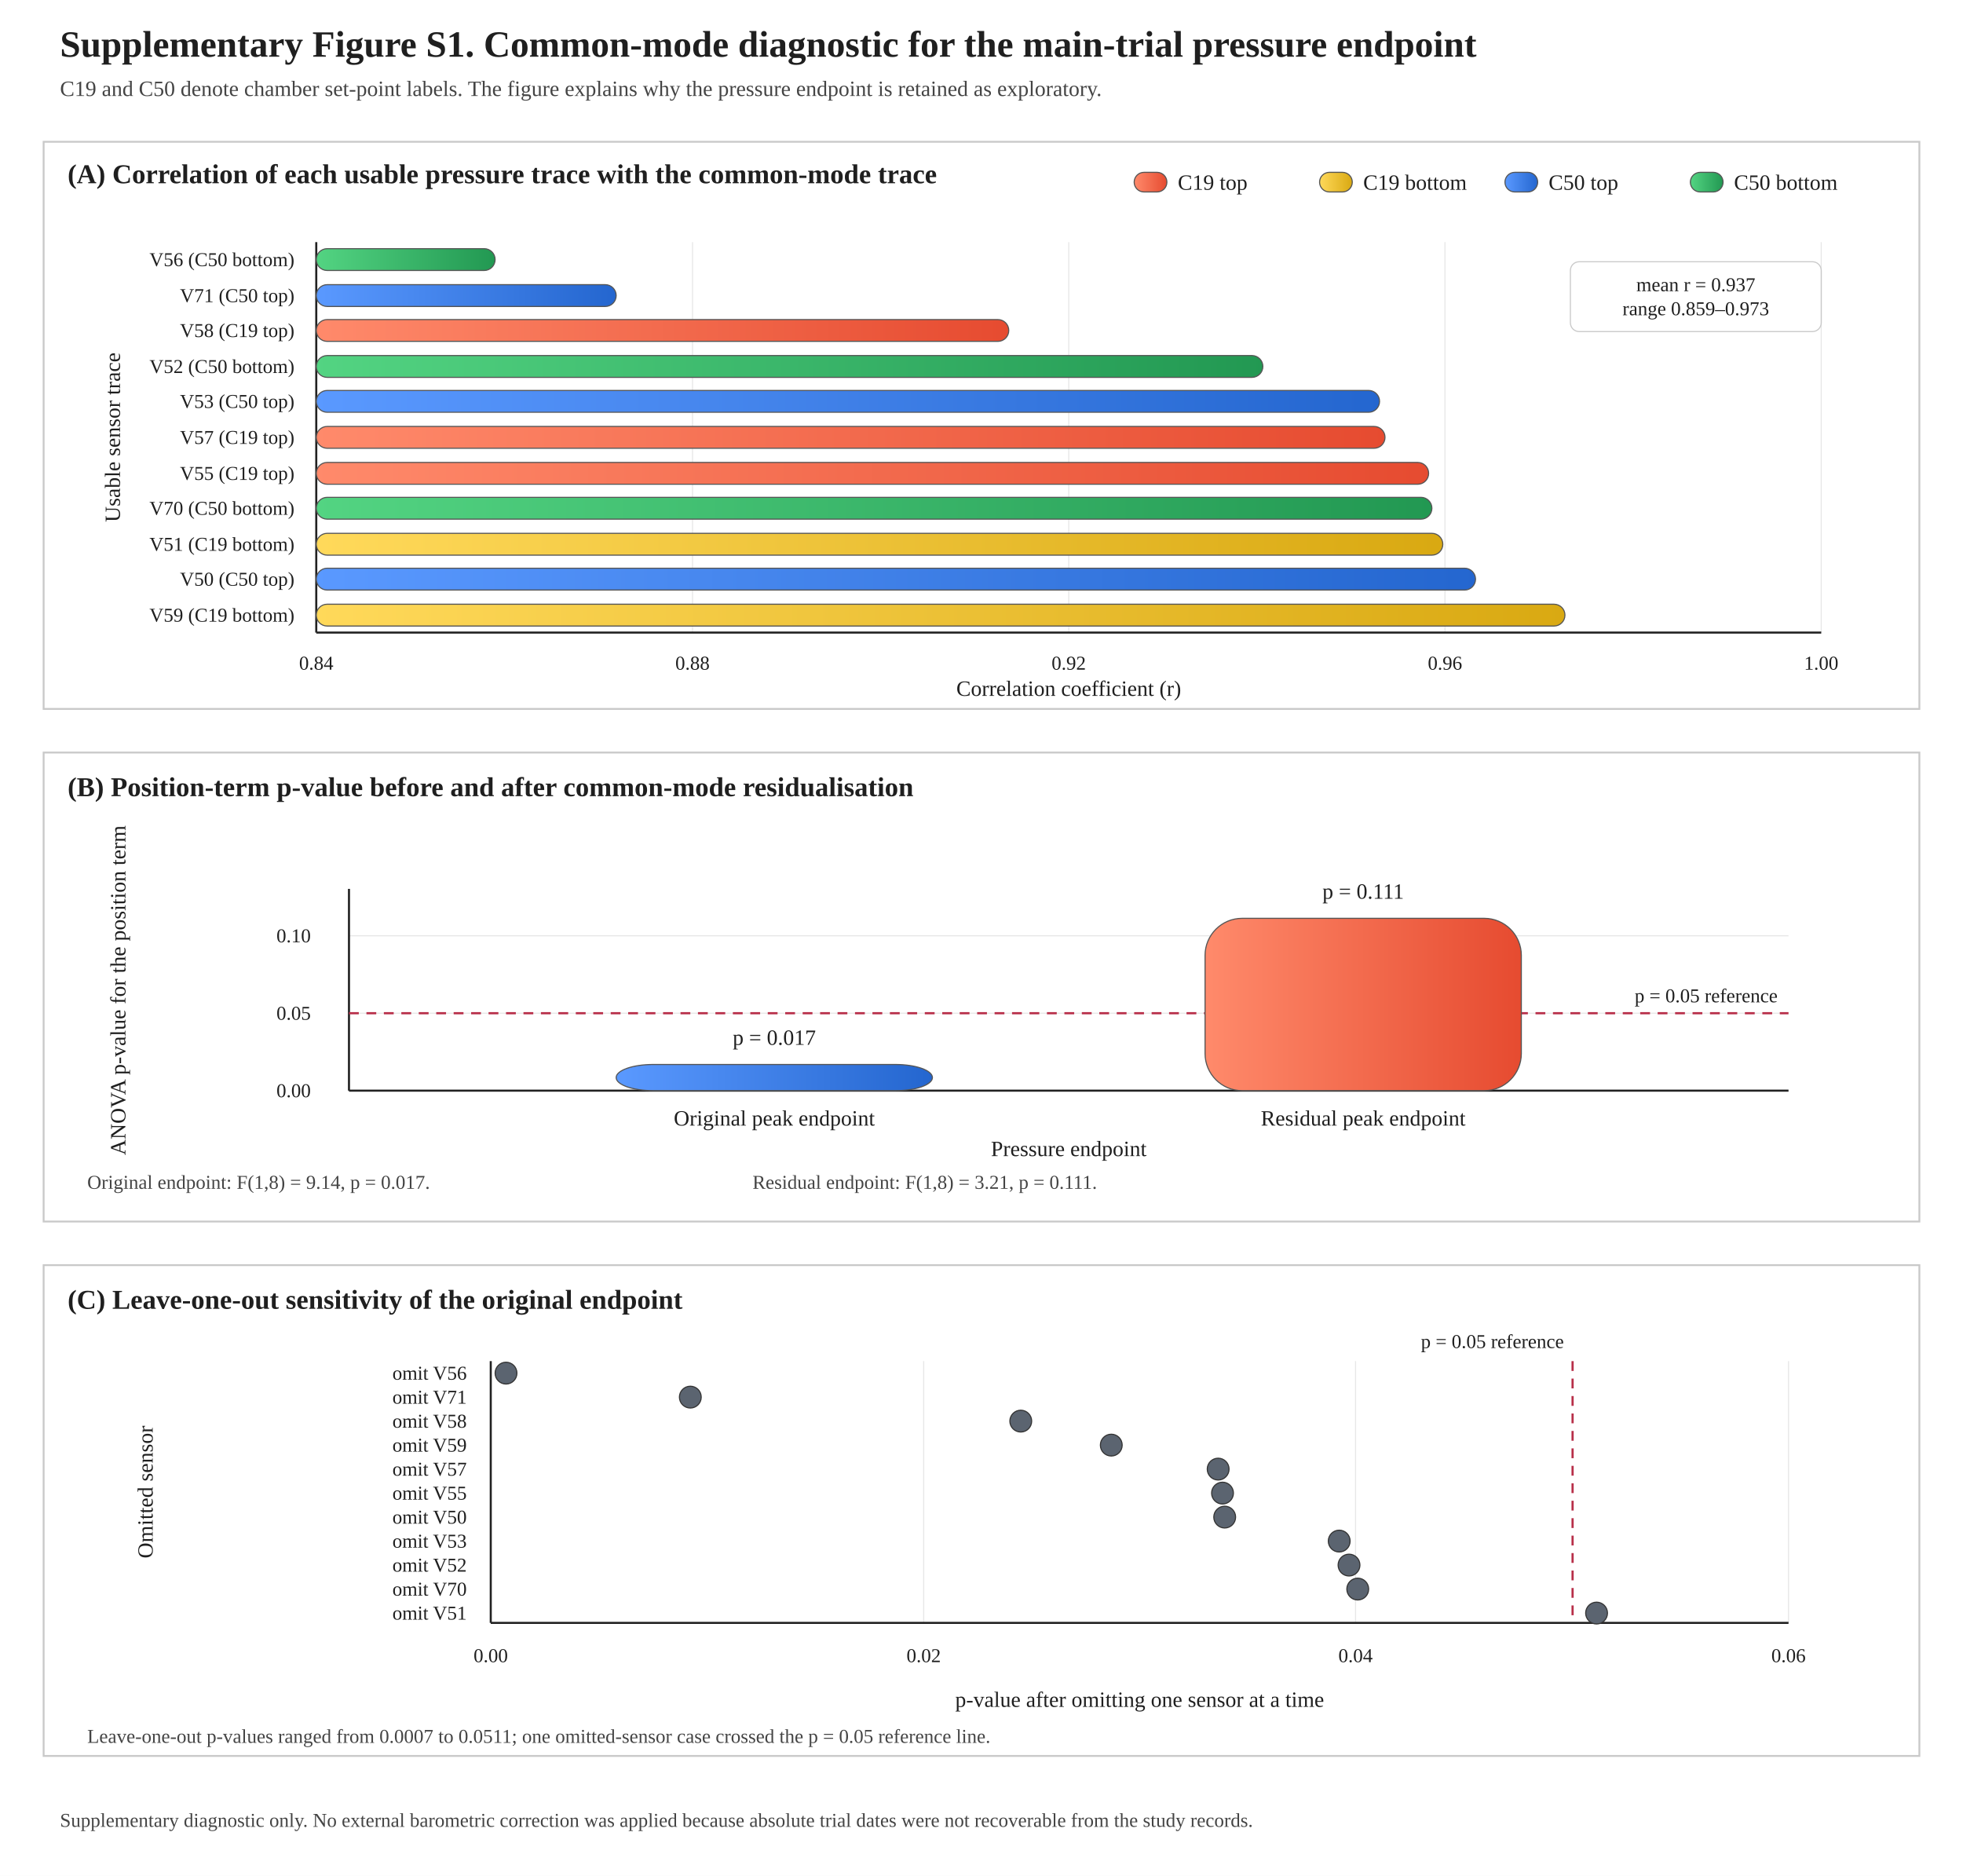
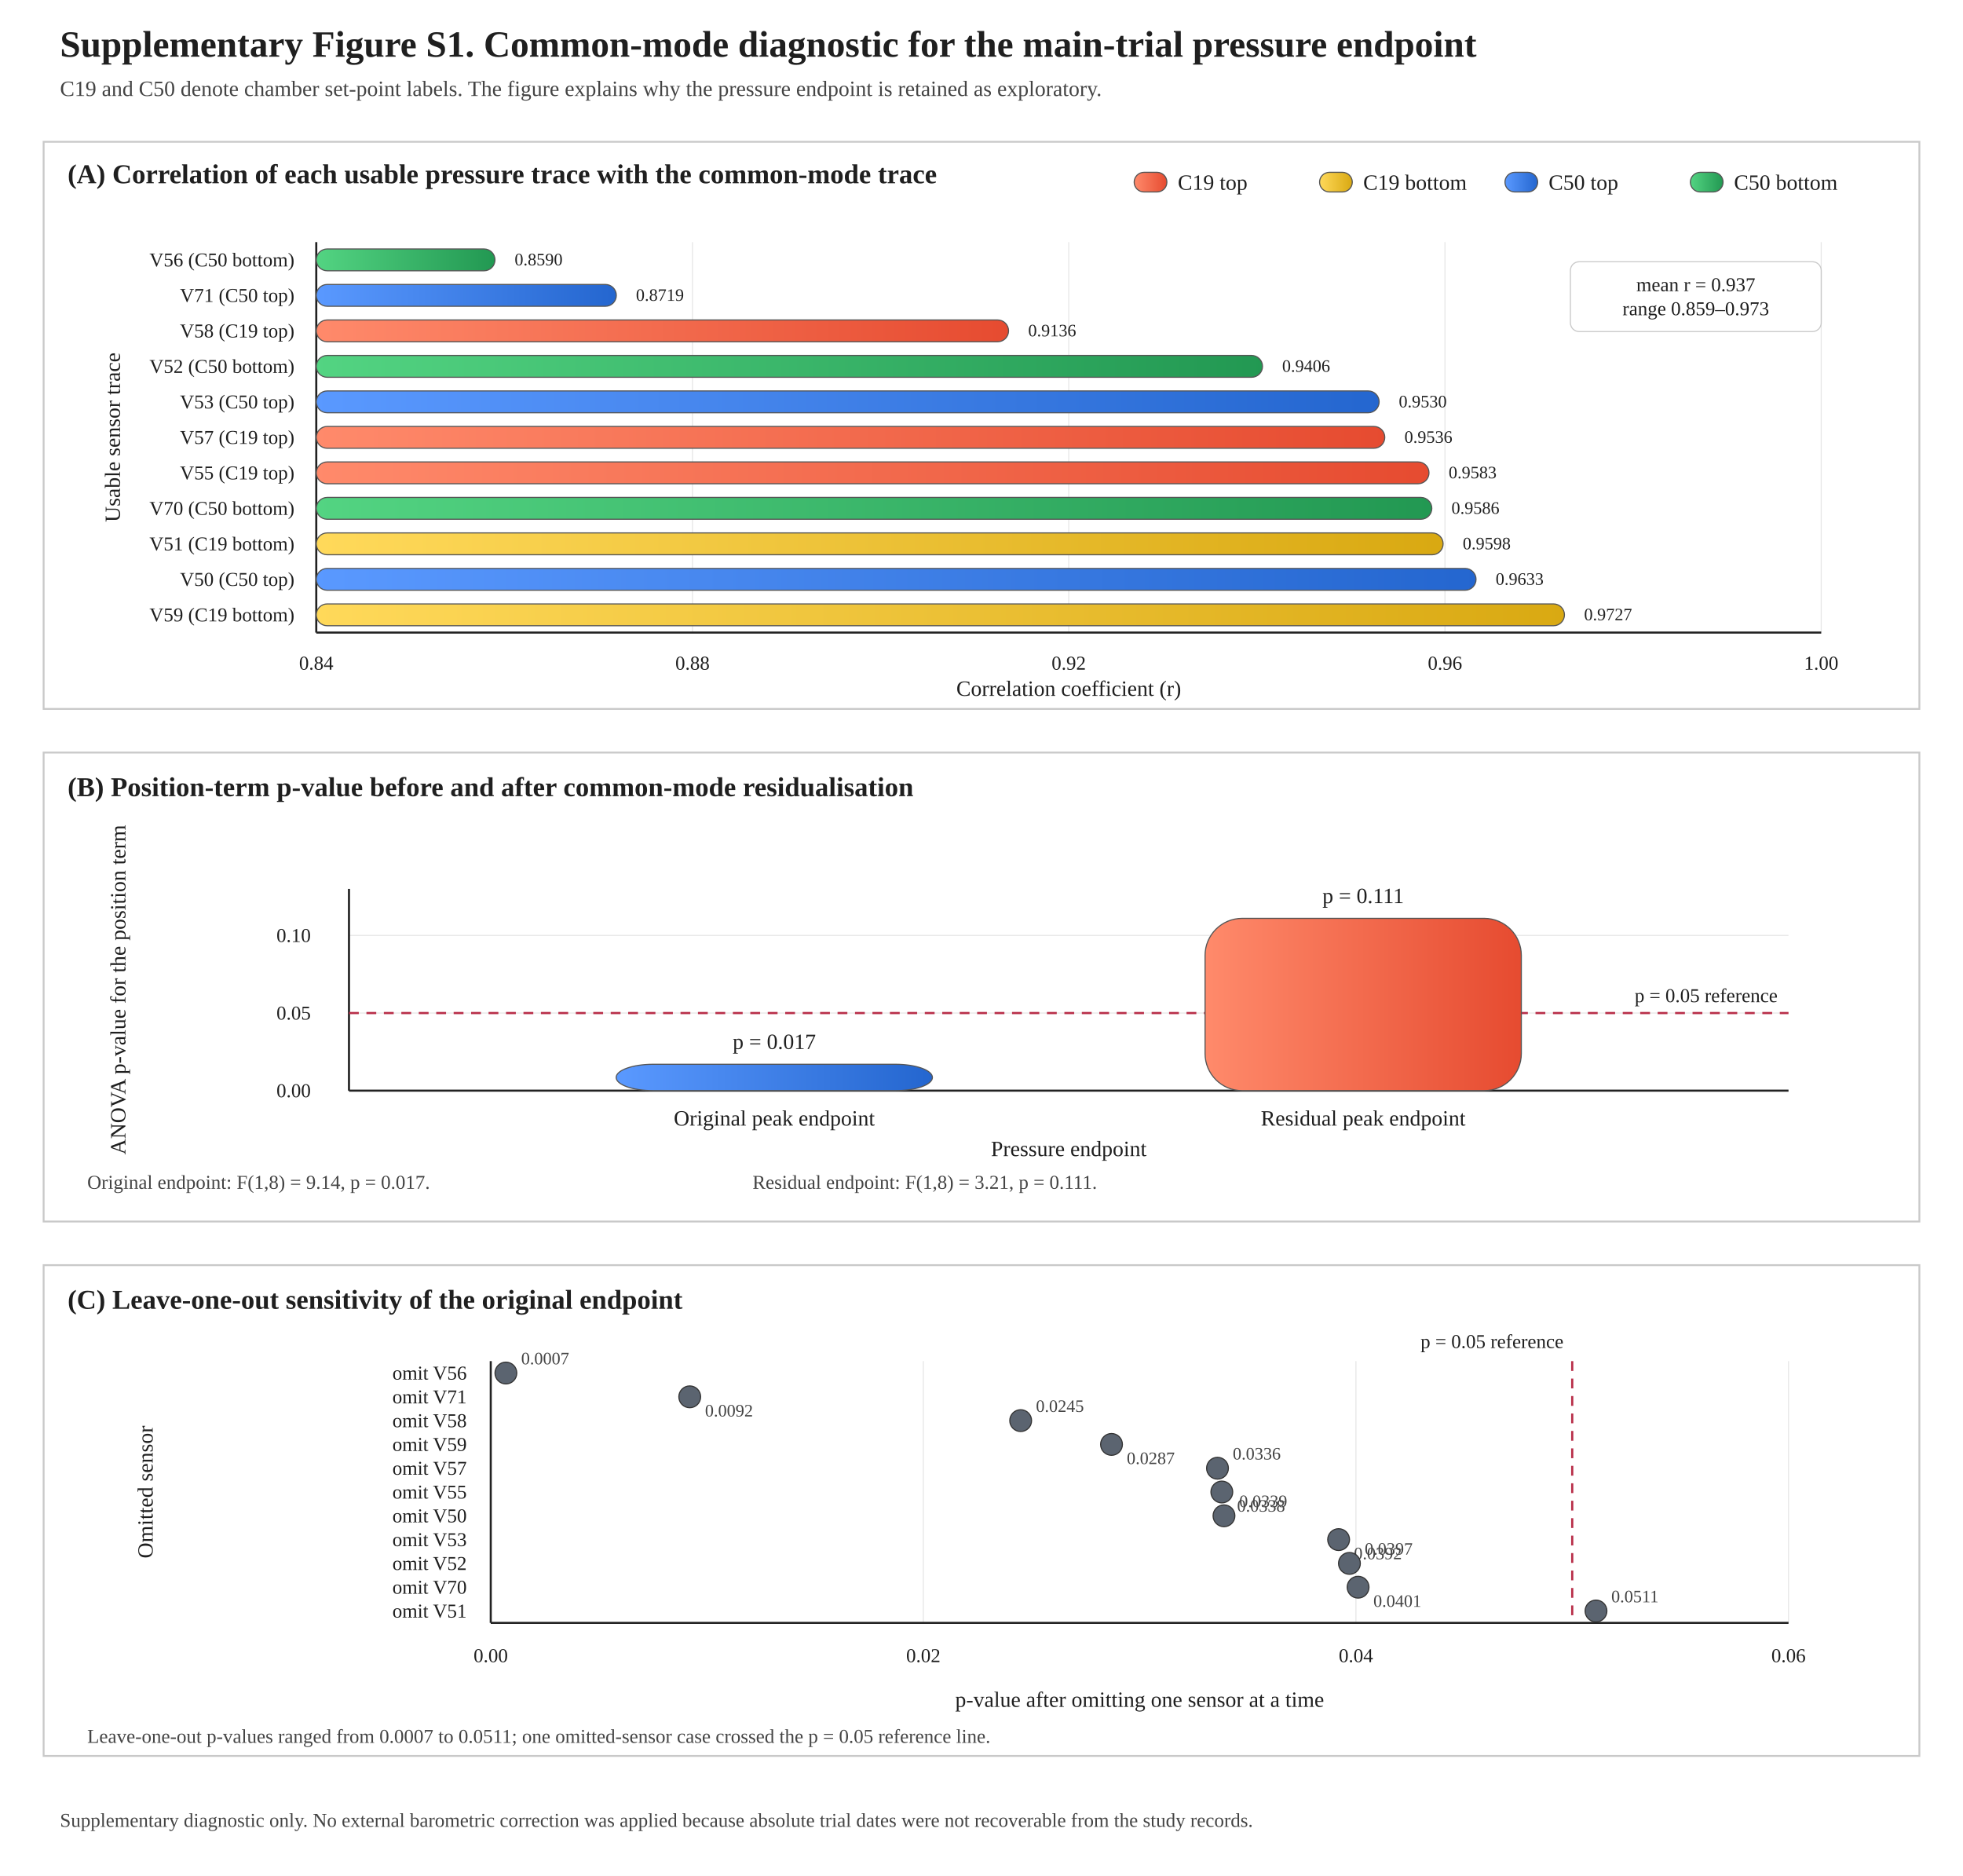
<svg xmlns="http://www.w3.org/2000/svg" width="1800" height="1720" viewBox="0 0 1800 1720">
  <defs>
    <linearGradient id="r" x1="0" x2="1">
      <stop offset="0%" stop-color="#ff8a6b" />
      <stop offset="100%" stop-color="#e64b30" />
    </linearGradient>
    <linearGradient id="y" x1="0" x2="1">
      <stop offset="0%" stop-color="#ffd95a" />
      <stop offset="100%" stop-color="#d9a912" />
    </linearGradient>
    <linearGradient id="bl" x1="0" x2="1">
      <stop offset="0%" stop-color="#5a99ff" />
      <stop offset="100%" stop-color="#2466cf" />
    </linearGradient>
    <linearGradient id="g" x1="0" x2="1">
      <stop offset="0%" stop-color="#53d482" />
      <stop offset="100%" stop-color="#229852" />
    </linearGradient>
  </defs>
  <rect width="1800" height="1720" fill="white" />
-   <style>text{font-family:'Times New Roman',Times,serif;fill:#1f1f1f}.title{font-size:34px;font-weight:bold}.sub{font-size:20px;fill:#444}.panel{font-size:25px;font-weight:bold}.lab{font-size:20px}.tick{font-size:18px}.note{font-size:18px;fill:#444}.box{fill:white;stroke:#c9c9c9;stroke-width:1.7}.axis{stroke:#222;stroke-width:1.9}.grid{stroke:#e7e7e7;stroke-width:1}.ref{stroke:#b82f49;stroke-width:2;stroke-dasharray:9 7}</style>
+   <style>text{font-family:'Times New Roman',Times,serif;fill:#1f1f1f}.title{font-size:34px;font-weight:bold}.sub{font-size:20px;fill:#444}.panel{font-size:25px;font-weight:bold}.lab{font-size:20px}.tick{font-size:18px}.note{font-size:18px;fill:#444}.ptval{font-size:16px;fill:#444}.barval{font-size:16px;fill:#222}.box{fill:white;stroke:#c9c9c9;stroke-width:1.7}.axis{stroke:#222;stroke-width:1.9}.grid{stroke:#e7e7e7;stroke-width:1}.ref{stroke:#b82f49;stroke-width:2;stroke-dasharray:9 7}</style>
  <text x="55" y="52" class="title">Supplementary Figure S1. Common-mode diagnostic for the main-trial pressure endpoint</text>
  <text x="55" y="88" class="sub">C19 and C50 denote chamber set-point labels. The figure explains why the pressure endpoint is retained as exploratory.</text>
  <rect x="40" y="130" width="1720" height="520" class="box" />
  <rect x="40" y="690" width="1720" height="430" class="box" />
  <rect x="40" y="1160" width="1720" height="450" class="box" />
  <text x="62" y="168" class="panel">(A) Correlation of each usable pressure trace with the common-mode trace</text>
  <rect x="1040" y="158" width="30" height="18" rx="9" fill="url(#r)" stroke="#555" />
  <text x="1080" y="174" class="lab">C19 top</text>
  <rect x="1210" y="158" width="30" height="18" rx="9" fill="url(#y)" stroke="#555" />
  <text x="1250" y="174" class="lab">C19 bottom</text>
  <rect x="1380" y="158" width="30" height="18" rx="9" fill="url(#bl)" stroke="#555" />
  <text x="1420" y="174" class="lab">C50 top</text>
  <rect x="1550" y="158" width="30" height="18" rx="9" fill="url(#g)" stroke="#555" />
  <text x="1590" y="174" class="lab">C50 bottom</text>
  <line x1="290" y1="222" x2="290" y2="580" class="grid" />
  <text x="290" y="614" text-anchor="middle" class="tick">0.84</text>
  <line x1="635" y1="222" x2="635" y2="580" class="grid" />
  <text x="635" y="614" text-anchor="middle" class="tick">0.88</text>
  <line x1="980" y1="222" x2="980" y2="580" class="grid" />
  <text x="980" y="614" text-anchor="middle" class="tick">0.92</text>
  <line x1="1325" y1="222" x2="1325" y2="580" class="grid" />
  <text x="1325" y="614" text-anchor="middle" class="tick">0.96</text>
  <line x1="1670" y1="222" x2="1670" y2="580" class="grid" />
  <text x="1670" y="614" text-anchor="middle" class="tick">1.00</text>
  <line x1="290" y1="580" x2="1670" y2="580" class="axis" />
  <line x1="290" y1="222" x2="290" y2="580" class="axis" />
-   <text x="980" y="638" text-anchor="middle" class="lab">Correlation coefficient (r)</text>
-   <text x="110" y="401" transform="rotate(-90 110 401)" text-anchor="middle" class="lab">Usable sensor trace</text>
-   <text x="270" y="244" text-anchor="end" class="tick">V56 (C50 bottom)</text>
-   <rect x="290" y="228" width="164" height="20" rx="10" fill="url(#g)" stroke="#555" />
-   <text x="270" y="277" text-anchor="end" class="tick">V71 (C50 top)</text>
-   <rect x="290" y="261" width="275" height="20" rx="10" fill="url(#bl)" stroke="#555" />
-   <text x="270" y="309" text-anchor="end" class="tick">V58 (C19 top)</text>
-   <rect x="290" y="293" width="635" height="20" rx="10" fill="url(#r)" stroke="#555" />
-   <text x="270" y="342" text-anchor="end" class="tick">V52 (C50 bottom)</text>
-   <rect x="290" y="326" width="868" height="20" rx="10" fill="url(#g)" stroke="#555" />
-   <text x="270" y="374" text-anchor="end" class="tick">V53 (C50 top)</text>
-   <rect x="290" y="358" width="975" height="20" rx="10" fill="url(#bl)" stroke="#555" />
-   <text x="270" y="407" text-anchor="end" class="tick">V57 (C19 top)</text>
-   <rect x="290" y="391" width="980" height="20" rx="10" fill="url(#r)" stroke="#555" />
-   <text x="270" y="440" text-anchor="end" class="tick">V55 (C19 top)</text>
-   <rect x="290" y="424" width="1020" height="20" rx="10" fill="url(#r)" stroke="#555" />
-   <text x="270" y="472" text-anchor="end" class="tick">V70 (C50 bottom)</text>
-   <rect x="290" y="456" width="1023" height="20" rx="10" fill="url(#g)" stroke="#555" />
-   <text x="270" y="505" text-anchor="end" class="tick">V51 (C19 bottom)</text>
-   <rect x="290" y="489" width="1033" height="20" rx="10" fill="url(#y)" stroke="#555" />
-   <text x="270" y="537" text-anchor="end" class="tick">V50 (C50 top)</text>
-   <rect x="290" y="521" width="1063" height="20" rx="10" fill="url(#bl)" stroke="#555" />
-   <text x="270" y="570" text-anchor="end" class="tick">V59 (C19 bottom)</text>
-   <rect x="290" y="554" width="1145" height="20" rx="10" fill="url(#y)" stroke="#555" />
+   <text x="980.0" y="638" text-anchor="middle" class="lab">Correlation coefficient (r)</text>
+   <text x="110" y="401.0" transform="rotate(-90 110 401.0)" text-anchor="middle" class="lab">Usable sensor trace</text>
+   <text x="270" y="244.273" text-anchor="end" class="tick">V56 (C50 bottom)</text>
+   <rect x="290" y="228.273" width="163.875" height="20" rx="10" fill="url(#g)" stroke="#555" />
+   <text x="471.875" y="243.273" text-anchor="start" class="barval">0.8590</text>
+   <text x="270" y="276.818" text-anchor="end" class="tick">V71 (C50 top)</text>
+   <rect x="290" y="260.818" width="275.138" height="20" rx="10" fill="url(#bl)" stroke="#555" />
+   <text x="583.138" y="275.818" text-anchor="start" class="barval">0.8719</text>
+   <text x="270" y="309.364" text-anchor="end" class="tick">V58 (C19 top)</text>
+   <rect x="290" y="293.364" width="634.8" height="20" rx="10" fill="url(#r)" stroke="#555" />
+   <text x="942.8" y="308.364" text-anchor="start" class="barval">0.9136</text>
+   <text x="270" y="341.909" text-anchor="end" class="tick">V52 (C50 bottom)</text>
+   <rect x="290" y="325.909" width="867.675" height="20" rx="10" fill="url(#g)" stroke="#555" />
+   <text x="1175.675" y="340.909" text-anchor="start" class="barval">0.9406</text>
+   <text x="270" y="374.455" text-anchor="end" class="tick">V53 (C50 top)</text>
+   <rect x="290" y="358.455" width="974.625" height="20" rx="10" fill="url(#bl)" stroke="#555" />
+   <text x="1282.625" y="373.455" text-anchor="start" class="barval">0.9530</text>
+   <text x="270" y="407.0" text-anchor="end" class="tick">V57 (C19 top)</text>
+   <rect x="290" y="391.0" width="979.8" height="20" rx="10" fill="url(#r)" stroke="#555" />
+   <text x="1287.8" y="406.0" text-anchor="start" class="barval">0.9536</text>
+   <text x="270" y="439.545" text-anchor="end" class="tick">V55 (C19 top)</text>
+   <rect x="290" y="423.545" width="1020.338" height="20" rx="10" fill="url(#r)" stroke="#555" />
+   <text x="1328.338" y="438.545" text-anchor="start" class="barval">0.9583</text>
+   <text x="270" y="472.091" text-anchor="end" class="tick">V70 (C50 bottom)</text>
+   <rect x="290" y="456.091" width="1022.925" height="20" rx="10" fill="url(#g)" stroke="#555" />
+   <text x="1330.925" y="471.091" text-anchor="start" class="barval">0.9586</text>
+   <text x="270" y="504.636" text-anchor="end" class="tick">V51 (C19 bottom)</text>
+   <rect x="290" y="488.636" width="1033.275" height="20" rx="10" fill="url(#y)" stroke="#555" />
+   <text x="1341.275" y="503.636" text-anchor="start" class="barval">0.9598</text>
+   <text x="270" y="537.182" text-anchor="end" class="tick">V50 (C50 top)</text>
+   <rect x="290" y="521.182" width="1063.463" height="20" rx="10" fill="url(#bl)" stroke="#555" />
+   <text x="1371.463" y="536.182" text-anchor="start" class="barval">0.9633</text>
+   <text x="270" y="569.727" text-anchor="end" class="tick">V59 (C19 bottom)</text>
+   <rect x="290" y="553.727" width="1144.538" height="20" rx="10" fill="url(#y)" stroke="#555" />
+   <text x="1452.538" y="568.727" text-anchor="start" class="barval">0.9727</text>
  <rect x="1440" y="240" width="230" height="64" rx="8" fill="white" stroke="#c9c9c9" />
  <text x="1555" y="267" text-anchor="middle" class="tick">mean r = 0.937</text>
  <text x="1555" y="289" text-anchor="middle" class="tick">range 0.859–0.973</text>
  <text x="62" y="730" class="panel">(B) Position-term p-value before and after common-mode residualisation</text>
-   <line x1="320" y1="1000" x2="1640" y2="1000" class="grid" />
-   <text x="285" y="1006" text-anchor="end" class="tick">0.00</text>
-   <line x1="320" y1="929" x2="1640" y2="929" class="grid" />
-   <text x="285" y="935" text-anchor="end" class="tick">0.05</text>
-   <line x1="320" y1="858" x2="1640" y2="858" class="grid" />
-   <text x="285" y="864" text-anchor="end" class="tick">0.10</text>
+   <line x1="320" y1="1000.0" x2="1640" y2="1000.0" class="grid" />
+   <text x="285" y="1006.0" text-anchor="end" class="tick">0.00</text>
+   <line x1="320" y1="928.846" x2="1640" y2="928.846" class="grid" />
+   <text x="285" y="934.846" text-anchor="end" class="tick">0.05</text>
+   <line x1="320" y1="857.692" x2="1640" y2="857.692" class="grid" />
+   <text x="285" y="863.692" text-anchor="end" class="tick">0.10</text>
  <line x1="320" y1="815" x2="320" y2="1000" class="axis" />
  <line x1="320" y1="1000" x2="1640" y2="1000" class="axis" />
-   <line x1="320" y1="929" x2="1640" y2="929" class="ref" />
-   <text x="1630" y="919" text-anchor="end" class="tick" fill="#b82f49">p = 0.05 reference</text>
-   <text x="980" y="1060" text-anchor="middle" class="lab">Pressure endpoint</text>
-   <text x="115" y="908" transform="rotate(-90 115 908)" text-anchor="middle" class="lab">ANOVA p-value for the position term</text>
-   <rect x="565" y="976" width="290" height="24" rx="34" fill="url(#bl)" stroke="#555" />
-   <text x="710" y="958" text-anchor="middle" class="lab">p = 0.017</text>
+   <line x1="320" y1="928.846" x2="1640" y2="928.846" class="ref" />
+   <text x="1630" y="918.846" text-anchor="end" class="tick" fill="#b82f49">p = 0.05 reference</text>
+   <text x="980.0" y="1060" text-anchor="middle" class="lab">Pressure endpoint</text>
+   <text x="115" y="907.5" transform="rotate(-90 115 907.5)" text-anchor="middle" class="lab">ANOVA p-value for the position term</text>
+   <rect x="565.0" y="975.808" width="290" height="24.192" rx="34" fill="url(#bl)" stroke="#555" />
+   <text x="710" y="961.808" text-anchor="middle" class="lab">p = 0.017</text>
  <text x="710" y="1032" text-anchor="middle" class="lab">Original peak endpoint</text>
-   <rect x="1105" y="842" width="290" height="158" rx="34" fill="url(#r)" stroke="#555" />
-   <text x="1250" y="824" text-anchor="middle" class="lab">p = 0.111</text>
+   <rect x="1105.0" y="842.038" width="290" height="157.962" rx="34" fill="url(#r)" stroke="#555" />
+   <text x="1250" y="828.038" text-anchor="middle" class="lab">p = 0.111</text>
  <text x="1250" y="1032" text-anchor="middle" class="lab">Residual peak endpoint</text>
  <text x="80" y="1090" class="note">Original endpoint: F(1,8) = 9.14, p = 0.017.</text>
  <text x="690" y="1090" class="note">Residual endpoint: F(1,8) = 3.21, p = 0.111.</text>
  <text x="62" y="1200" class="panel">(C) Leave-one-out sensitivity of the original endpoint</text>
-   <line x1="450" y1="1248" x2="450" y2="1488" class="grid" />
-   <text x="450" y="1524" text-anchor="middle" class="tick">0.00</text>
-   <line x1="847" y1="1248" x2="847" y2="1488" class="grid" />
-   <text x="847" y="1524" text-anchor="middle" class="tick">0.02</text>
-   <line x1="1243" y1="1248" x2="1243" y2="1488" class="grid" />
-   <text x="1243" y="1524" text-anchor="middle" class="tick">0.04</text>
-   <line x1="1640" y1="1248" x2="1640" y2="1488" class="grid" />
-   <text x="1640" y="1524" text-anchor="middle" class="tick">0.06</text>
+   <line x1="450.0" y1="1248" x2="450.0" y2="1488" class="grid" />
+   <text x="450.0" y="1524" text-anchor="middle" class="tick">0.00</text>
+   <line x1="846.667" y1="1248" x2="846.667" y2="1488" class="grid" />
+   <text x="846.667" y="1524" text-anchor="middle" class="tick">0.02</text>
+   <line x1="1243.333" y1="1248" x2="1243.333" y2="1488" class="grid" />
+   <text x="1243.333" y="1524" text-anchor="middle" class="tick">0.04</text>
+   <line x1="1640.0" y1="1248" x2="1640.0" y2="1488" class="grid" />
+   <text x="1640.0" y="1524" text-anchor="middle" class="tick">0.06</text>
  <line x1="450" y1="1248" x2="450" y2="1488" class="axis" />
  <line x1="450" y1="1488" x2="1640" y2="1488" class="axis" />
-   <line x1="1442" y1="1248" x2="1442" y2="1488" class="ref" />
-   <text x="1434" y="1236" text-anchor="end" class="tick" fill="#b82f49">p = 0.05 reference</text>
-   <text x="1045" y="1565" text-anchor="middle" class="lab">p-value after omitting one sensor at a time</text>
-   <text x="140" y="1368" transform="rotate(-90 140 1368)" text-anchor="middle" class="lab">Omitted sensor</text>
-   <text x="428" y="1265" text-anchor="end" class="tick">omit V56</text>
-   <circle cx="464" cy="1259" r="10" fill="#5b6470" stroke="#333" />
-   <text x="428" y="1287" text-anchor="end" class="tick">omit V71</text>
-   <circle cx="633" cy="1281" r="10" fill="#5b6470" stroke="#333" />
-   <text x="428" y="1309" text-anchor="end" class="tick">omit V58</text>
-   <circle cx="936" cy="1303" r="10" fill="#5b6470" stroke="#333" />
-   <text x="428" y="1331" text-anchor="end" class="tick">omit V59</text>
-   <circle cx="1019" cy="1325" r="10" fill="#5b6470" stroke="#333" />
-   <text x="428" y="1353" text-anchor="end" class="tick">omit V57</text>
-   <circle cx="1117" cy="1347" r="10" fill="#5b6470" stroke="#333" />
-   <text x="428" y="1375" text-anchor="end" class="tick">omit V55</text>
-   <circle cx="1121" cy="1369" r="10" fill="#5b6470" stroke="#333" />
-   <text x="428" y="1397" text-anchor="end" class="tick">omit V50</text>
-   <circle cx="1123" cy="1391" r="10" fill="#5b6470" stroke="#333" />
-   <text x="428" y="1419" text-anchor="end" class="tick">omit V53</text>
-   <circle cx="1228" cy="1413" r="10" fill="#5b6470" stroke="#333" />
-   <text x="428" y="1441" text-anchor="end" class="tick">omit V52</text>
-   <circle cx="1237" cy="1435" r="10" fill="#5b6470" stroke="#333" />
-   <text x="428" y="1463" text-anchor="end" class="tick">omit V70</text>
-   <circle cx="1245" cy="1457" r="10" fill="#5b6470" stroke="#333" />
-   <text x="428" y="1485" text-anchor="end" class="tick">omit V51</text>
-   <circle cx="1464" cy="1479" r="10" fill="#5b6470" stroke="#333" />
+   <line x1="1441.667" y1="1248" x2="1441.667" y2="1488" class="ref" />
+   <text x="1433.667" y="1236" text-anchor="end" class="tick" fill="#b82f49">p = 0.05 reference</text>
+   <text x="1045.0" y="1565" text-anchor="middle" class="lab">p-value after omitting one sensor at a time</text>
+   <text x="140" y="1368.0" transform="rotate(-90 140 1368.0)" text-anchor="middle" class="lab">Omitted sensor</text>
+   <text x="428" y="1264.909" text-anchor="end" class="tick">omit V56</text>
+   <circle cx="463.883" cy="1258.909" r="10" fill="#5b6470" stroke="#333" />
+   <text x="477.883" y="1250.909" text-anchor="start" class="ptval">0.0007</text>
+   <text x="428" y="1286.727" text-anchor="end" class="tick">omit V71</text>
+   <circle cx="632.467" cy="1280.727" r="10" fill="#5b6470" stroke="#333" />
+   <text x="646.467" y="1298.727" text-anchor="start" class="ptval">0.0092</text>
+   <text x="428" y="1308.545" text-anchor="end" class="tick">omit V58</text>
+   <circle cx="935.917" cy="1302.545" r="10" fill="#5b6470" stroke="#333" />
+   <text x="949.917" y="1294.545" text-anchor="start" class="ptval">0.0245</text>
+   <text x="428" y="1330.364" text-anchor="end" class="tick">omit V59</text>
+   <circle cx="1019.217" cy="1324.364" r="10" fill="#5b6470" stroke="#333" />
+   <text x="1033.217" y="1342.364" text-anchor="start" class="ptval">0.0287</text>
+   <text x="428" y="1352.182" text-anchor="end" class="tick">omit V57</text>
+   <circle cx="1116.4" cy="1346.182" r="10" fill="#5b6470" stroke="#333" />
+   <text x="1130.4" y="1338.182" text-anchor="start" class="ptval">0.0336</text>
+   <text x="428" y="1374.0" text-anchor="end" class="tick">omit V55</text>
+   <circle cx="1120.367" cy="1368.0" r="10" fill="#5b6470" stroke="#333" />
+   <text x="1134.367" y="1386.0" text-anchor="start" class="ptval">0.0338</text>
+   <text x="428" y="1395.818" text-anchor="end" class="tick">omit V50</text>
+   <circle cx="1122.35" cy="1389.818" r="10" fill="#5b6470" stroke="#333" />
+   <text x="1136.35" y="1381.818" text-anchor="start" class="ptval">0.0339</text>
+   <text x="428" y="1417.636" text-anchor="end" class="tick">omit V53</text>
+   <circle cx="1227.467" cy="1411.636" r="10" fill="#5b6470" stroke="#333" />
+   <text x="1241.467" y="1429.636" text-anchor="start" class="ptval">0.0392</text>
+   <text x="428" y="1439.455" text-anchor="end" class="tick">omit V52</text>
+   <circle cx="1237.383" cy="1433.455" r="10" fill="#5b6470" stroke="#333" />
+   <text x="1251.383" y="1425.455" text-anchor="start" class="ptval">0.0397</text>
+   <text x="428" y="1461.273" text-anchor="end" class="tick">omit V70</text>
+   <circle cx="1245.317" cy="1455.273" r="10" fill="#5b6470" stroke="#333" />
+   <text x="1259.317" y="1473.273" text-anchor="start" class="ptval">0.0401</text>
+   <text x="428" y="1483.091" text-anchor="end" class="tick">omit V51</text>
+   <circle cx="1463.483" cy="1477.091" r="10" fill="#5b6470" stroke="#333" />
+   <text x="1477.483" y="1469.091" text-anchor="start" class="ptval">0.0511</text>
  <text x="80" y="1598" class="note">Leave-one-out p-values ranged from 0.0007 to 0.0511; one omitted-sensor case crossed the p = 0.05 reference line.</text>
  <text x="55" y="1675" class="note">Supplementary diagnostic only. No external barometric correction was applied because absolute trial dates were not recoverable from the study records.</text>
</svg>
